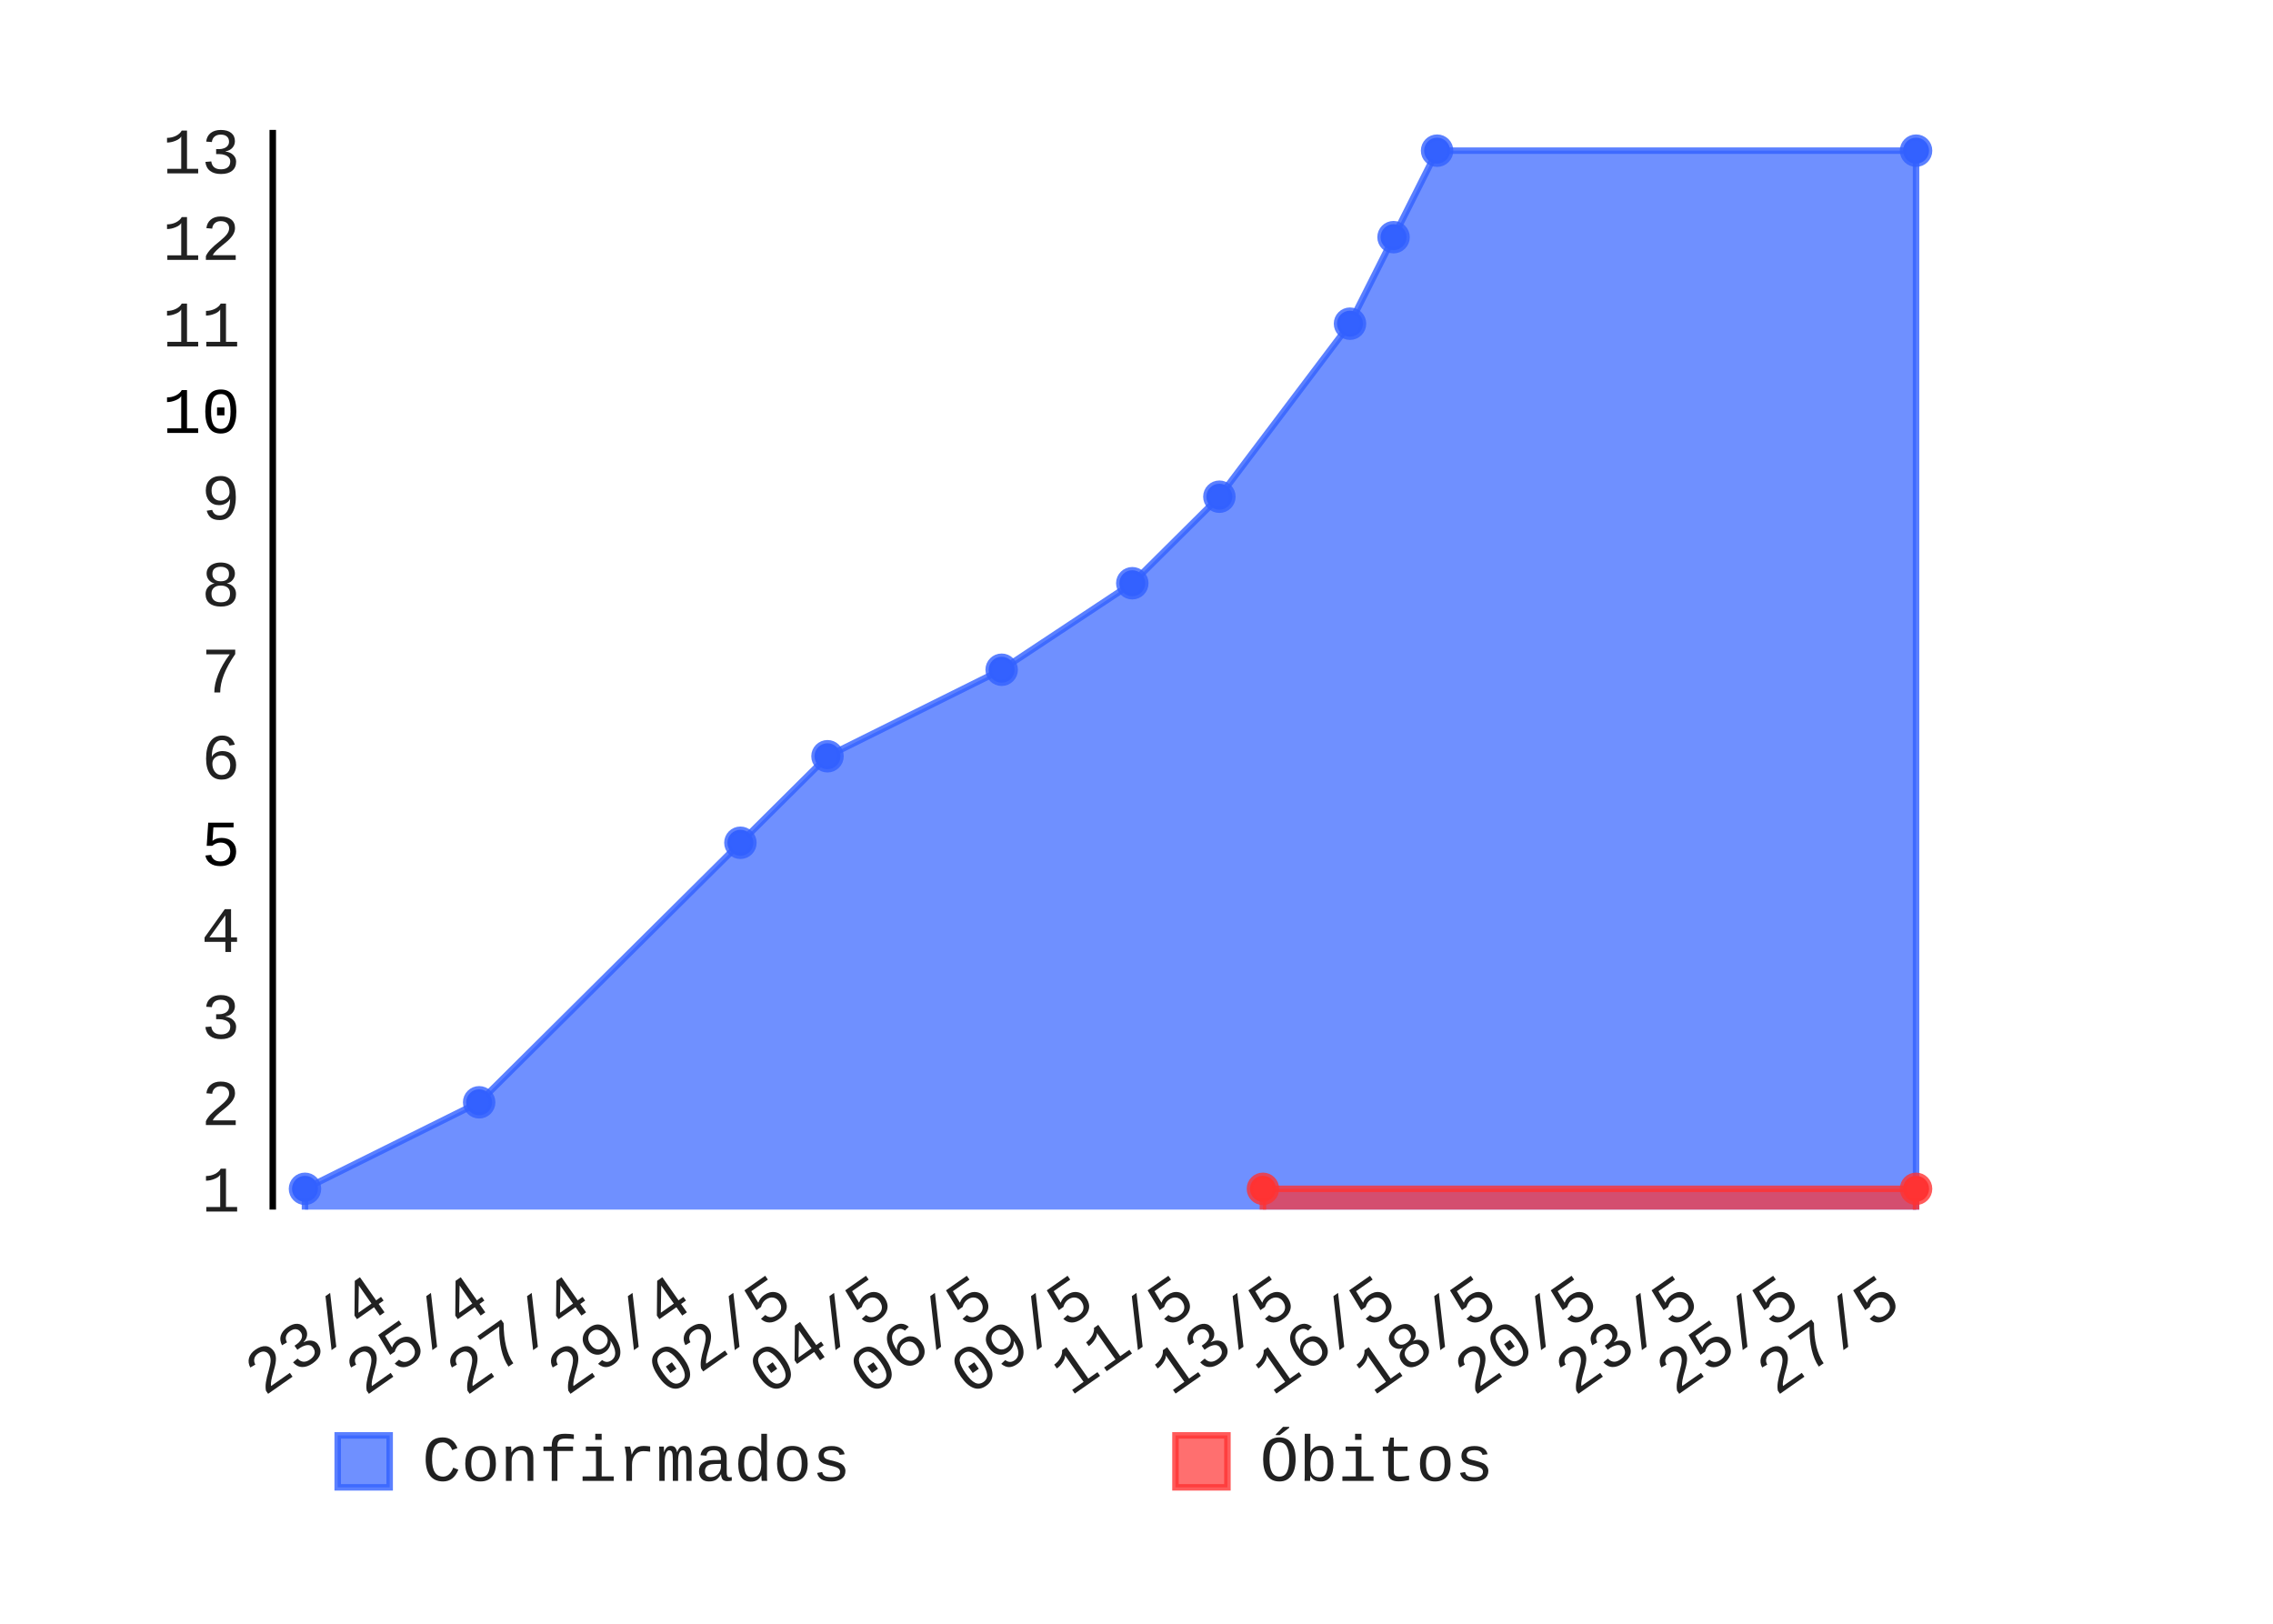
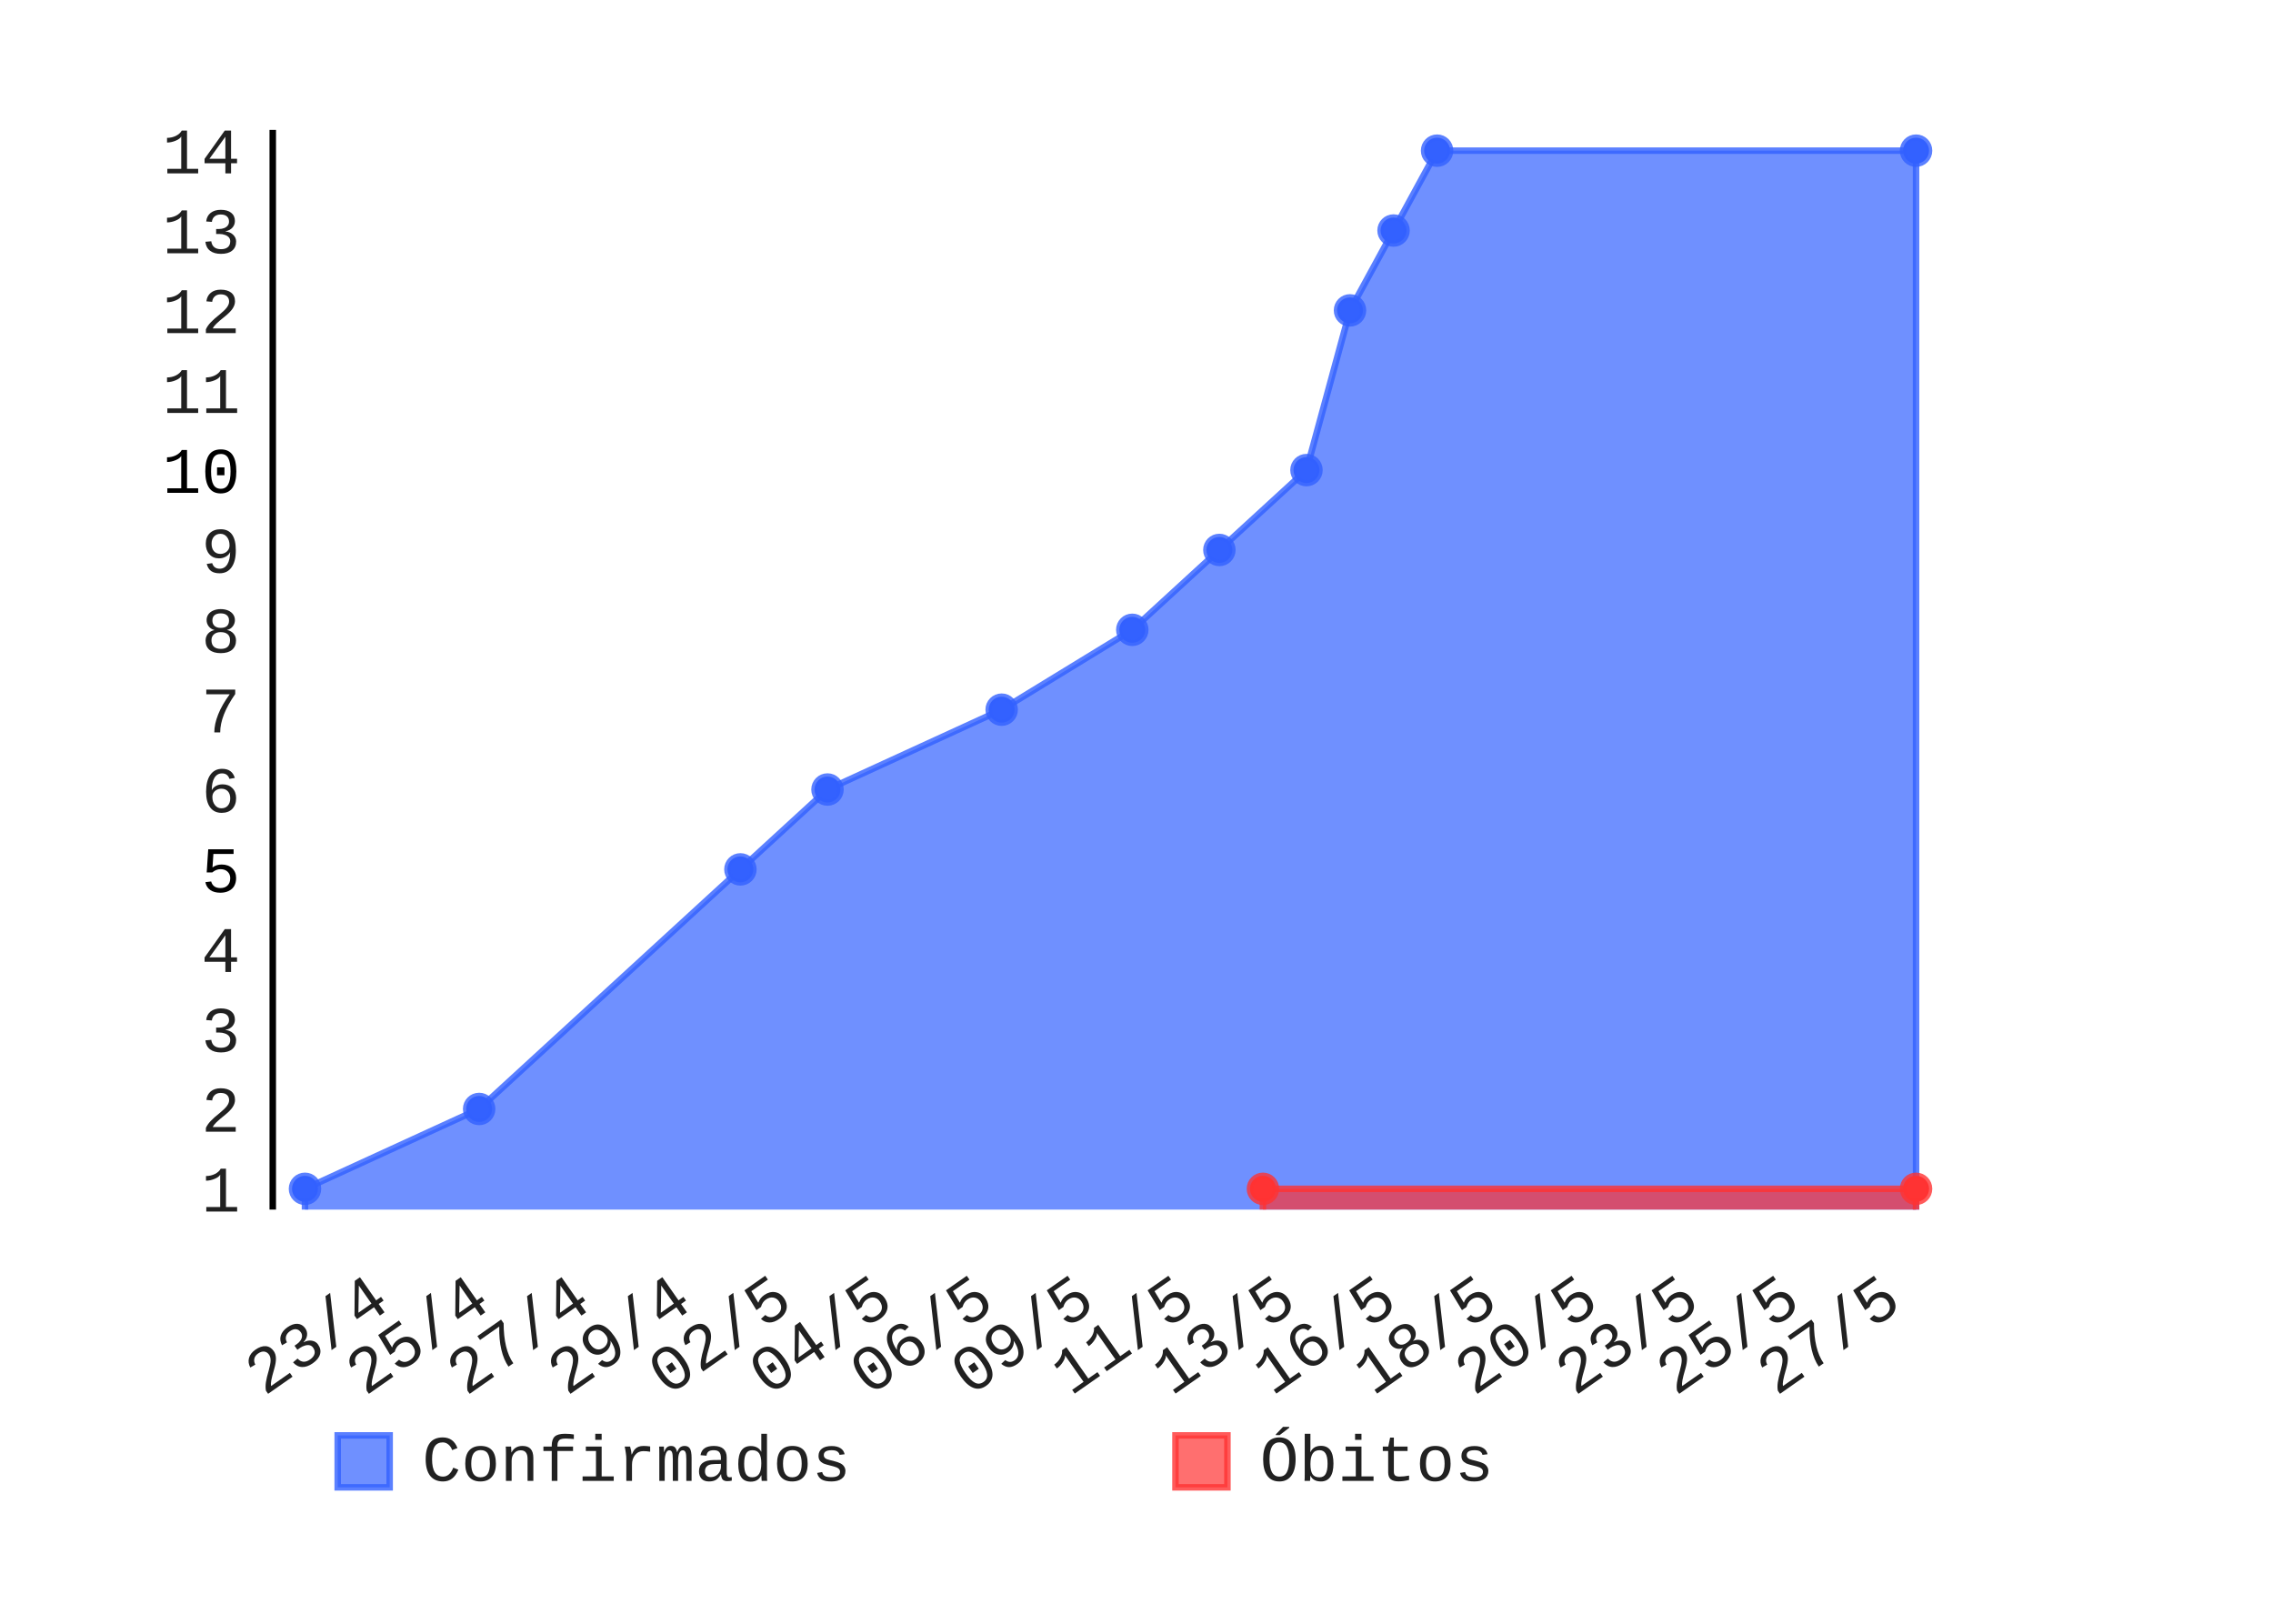
- <svg xmlns="http://www.w3.org/2000/svg" id="chart-0e8448d0-7eda-457f-903b-3150b3950399" class="pygal-chart" viewBox="0 0 350 250" width="350" height="250">
+ <svg xmlns="http://www.w3.org/2000/svg" id="chart-198a3ff8-46a9-4376-b209-65cbf9c0108c" class="pygal-chart" viewBox="0 0 350 250" width="350" height="250">
  <defs>
-     <style type="text/css">#chart-0e8448d0-7eda-457f-903b-3150b3950399{-webkit-user-select:none;-webkit-font-smoothing:antialiased;font-family:Consolas,"Liberation Mono",Menlo,Courier,monospace}#chart-0e8448d0-7eda-457f-903b-3150b3950399 .title{font-family:Consolas,"Liberation Mono",Menlo,Courier,monospace;font-size:8px}#chart-0e8448d0-7eda-457f-903b-3150b3950399 .legends .legend text{font-family:Consolas,"Liberation Mono",Menlo,Courier,monospace;font-size:10px}#chart-0e8448d0-7eda-457f-903b-3150b3950399 .axis text{font-family:Consolas,"Liberation Mono",Menlo,Courier,monospace;font-size:10px}#chart-0e8448d0-7eda-457f-903b-3150b3950399 .axis text.major{font-family:Consolas,"Liberation Mono",Menlo,Courier,monospace;font-size:10px}#chart-0e8448d0-7eda-457f-903b-3150b3950399 .text-overlay text.value{font-family:Consolas,"Liberation Mono",Menlo,Courier,monospace;font-size:16px}#chart-0e8448d0-7eda-457f-903b-3150b3950399 .text-overlay text.label{font-family:Consolas,"Liberation Mono",Menlo,Courier,monospace;font-size:10px}#chart-0e8448d0-7eda-457f-903b-3150b3950399 .tooltip{font-family:Consolas,"Liberation Mono",Menlo,Courier,monospace;font-size:12px}#chart-0e8448d0-7eda-457f-903b-3150b3950399 text.no_data{font-family:Consolas,"Liberation Mono",Menlo,Courier,monospace;font-size:64px}
- #chart-0e8448d0-7eda-457f-903b-3150b3950399{background-color:transparent}#chart-0e8448d0-7eda-457f-903b-3150b3950399 path,#chart-0e8448d0-7eda-457f-903b-3150b3950399 line,#chart-0e8448d0-7eda-457f-903b-3150b3950399 rect,#chart-0e8448d0-7eda-457f-903b-3150b3950399 circle{-webkit-transition:150ms;-moz-transition:150ms;transition:150ms}#chart-0e8448d0-7eda-457f-903b-3150b3950399 .graph &gt; .background{fill:transparent}#chart-0e8448d0-7eda-457f-903b-3150b3950399 .plot &gt; .background{fill:rgba(255,255,255,1)}#chart-0e8448d0-7eda-457f-903b-3150b3950399 .graph{fill:rgba(0,0,0,.87)}#chart-0e8448d0-7eda-457f-903b-3150b3950399 text.no_data{fill:rgba(0,0,0,1)}#chart-0e8448d0-7eda-457f-903b-3150b3950399 .title{fill:rgba(0,0,0,1)}#chart-0e8448d0-7eda-457f-903b-3150b3950399 .legends .legend text{fill:rgba(0,0,0,.87)}#chart-0e8448d0-7eda-457f-903b-3150b3950399 .legends .legend:hover text{fill:rgba(0,0,0,1)}#chart-0e8448d0-7eda-457f-903b-3150b3950399 .axis .line{stroke:rgba(0,0,0,1)}#chart-0e8448d0-7eda-457f-903b-3150b3950399 .axis .guide.line{stroke:rgba(0,0,0,.54)}#chart-0e8448d0-7eda-457f-903b-3150b3950399 .axis .major.line{stroke:rgba(0,0,0,.87)}#chart-0e8448d0-7eda-457f-903b-3150b3950399 .axis text.major{fill:rgba(0,0,0,1)}#chart-0e8448d0-7eda-457f-903b-3150b3950399 .axis.y .guides:hover .guide.line,#chart-0e8448d0-7eda-457f-903b-3150b3950399 .line-graph .axis.x .guides:hover .guide.line,#chart-0e8448d0-7eda-457f-903b-3150b3950399 .stackedline-graph .axis.x .guides:hover .guide.line,#chart-0e8448d0-7eda-457f-903b-3150b3950399 .xy-graph .axis.x .guides:hover .guide.line{stroke:rgba(0,0,0,1)}#chart-0e8448d0-7eda-457f-903b-3150b3950399 .axis .guides:hover text{fill:rgba(0,0,0,1)}#chart-0e8448d0-7eda-457f-903b-3150b3950399 .reactive{fill-opacity:.7;stroke-opacity:.8}#chart-0e8448d0-7eda-457f-903b-3150b3950399 .ci{stroke:rgba(0,0,0,.87)}#chart-0e8448d0-7eda-457f-903b-3150b3950399 .reactive.active,#chart-0e8448d0-7eda-457f-903b-3150b3950399 .active .reactive{fill-opacity:.8;stroke-opacity:.9;stroke-width:4}#chart-0e8448d0-7eda-457f-903b-3150b3950399 .ci .reactive.active{stroke-width:1.5}#chart-0e8448d0-7eda-457f-903b-3150b3950399 .series text{fill:rgba(0,0,0,1)}#chart-0e8448d0-7eda-457f-903b-3150b3950399 .tooltip rect{fill:rgba(255,255,255,1);stroke:rgba(0,0,0,1);-webkit-transition:opacity 150ms;-moz-transition:opacity 150ms;transition:opacity 150ms}#chart-0e8448d0-7eda-457f-903b-3150b3950399 .tooltip .label{fill:rgba(0,0,0,.87)}#chart-0e8448d0-7eda-457f-903b-3150b3950399 .tooltip .label{fill:rgba(0,0,0,.87)}#chart-0e8448d0-7eda-457f-903b-3150b3950399 .tooltip .legend{font-size:.8em;fill:rgba(0,0,0,.54)}#chart-0e8448d0-7eda-457f-903b-3150b3950399 .tooltip .x_label{font-size:.6em;fill:rgba(0,0,0,1)}#chart-0e8448d0-7eda-457f-903b-3150b3950399 .tooltip .xlink{font-size:.5em;text-decoration:underline}#chart-0e8448d0-7eda-457f-903b-3150b3950399 .tooltip .value{font-size:1.5em}#chart-0e8448d0-7eda-457f-903b-3150b3950399 .bound{font-size:.5em}#chart-0e8448d0-7eda-457f-903b-3150b3950399 .max-value{font-size:.75em;fill:rgba(0,0,0,.54)}#chart-0e8448d0-7eda-457f-903b-3150b3950399 .map-element{fill:rgba(255,255,255,1);stroke:rgba(0,0,0,.54) !important}#chart-0e8448d0-7eda-457f-903b-3150b3950399 .map-element .reactive{fill-opacity:inherit;stroke-opacity:inherit}#chart-0e8448d0-7eda-457f-903b-3150b3950399 .color-0,#chart-0e8448d0-7eda-457f-903b-3150b3950399 .color-0 a:visited{stroke:#3361FF;fill:#3361FF}#chart-0e8448d0-7eda-457f-903b-3150b3950399 .color-1,#chart-0e8448d0-7eda-457f-903b-3150b3950399 .color-1 a:visited{stroke:#FF3333;fill:#FF3333}#chart-0e8448d0-7eda-457f-903b-3150b3950399 .text-overlay .color-0 text{fill:black}#chart-0e8448d0-7eda-457f-903b-3150b3950399 .text-overlay .color-1 text{fill:black}
- #chart-0e8448d0-7eda-457f-903b-3150b3950399 text.no_data{text-anchor:middle}#chart-0e8448d0-7eda-457f-903b-3150b3950399 .guide.line{fill:none}#chart-0e8448d0-7eda-457f-903b-3150b3950399 .centered{text-anchor:middle}#chart-0e8448d0-7eda-457f-903b-3150b3950399 .title{text-anchor:middle}#chart-0e8448d0-7eda-457f-903b-3150b3950399 .legends .legend text{fill-opacity:1}#chart-0e8448d0-7eda-457f-903b-3150b3950399 .axis.x text{text-anchor:middle}#chart-0e8448d0-7eda-457f-903b-3150b3950399 .axis.x:not(.web) text[transform]{text-anchor:start}#chart-0e8448d0-7eda-457f-903b-3150b3950399 .axis.x:not(.web) text[transform].backwards{text-anchor:end}#chart-0e8448d0-7eda-457f-903b-3150b3950399 .axis.y text{text-anchor:end}#chart-0e8448d0-7eda-457f-903b-3150b3950399 .axis.y text[transform].backwards{text-anchor:start}#chart-0e8448d0-7eda-457f-903b-3150b3950399 .axis.y2 text{text-anchor:start}#chart-0e8448d0-7eda-457f-903b-3150b3950399 .axis.y2 text[transform].backwards{text-anchor:end}#chart-0e8448d0-7eda-457f-903b-3150b3950399 .axis .guide.line{stroke-dasharray:4,4}#chart-0e8448d0-7eda-457f-903b-3150b3950399 .axis .major.guide.line{stroke-dasharray:6,6}#chart-0e8448d0-7eda-457f-903b-3150b3950399 .horizontal .axis.y .guide.line,#chart-0e8448d0-7eda-457f-903b-3150b3950399 .horizontal .axis.y2 .guide.line,#chart-0e8448d0-7eda-457f-903b-3150b3950399 .vertical .axis.x .guide.line{opacity:0}#chart-0e8448d0-7eda-457f-903b-3150b3950399 .horizontal .axis.always_show .guide.line,#chart-0e8448d0-7eda-457f-903b-3150b3950399 .vertical .axis.always_show .guide.line{opacity:1 !important}#chart-0e8448d0-7eda-457f-903b-3150b3950399 .axis.y .guides:hover .guide.line,#chart-0e8448d0-7eda-457f-903b-3150b3950399 .axis.y2 .guides:hover .guide.line,#chart-0e8448d0-7eda-457f-903b-3150b3950399 .axis.x .guides:hover .guide.line{opacity:1}#chart-0e8448d0-7eda-457f-903b-3150b3950399 .axis .guides:hover text{opacity:1}#chart-0e8448d0-7eda-457f-903b-3150b3950399 .nofill{fill:none}#chart-0e8448d0-7eda-457f-903b-3150b3950399 .subtle-fill{fill-opacity:.2}#chart-0e8448d0-7eda-457f-903b-3150b3950399 .dot{stroke-width:1px;fill-opacity:1}#chart-0e8448d0-7eda-457f-903b-3150b3950399 .dot.active{stroke-width:5px}#chart-0e8448d0-7eda-457f-903b-3150b3950399 .dot.negative{fill:transparent}#chart-0e8448d0-7eda-457f-903b-3150b3950399 text,#chart-0e8448d0-7eda-457f-903b-3150b3950399 tspan{stroke:none !important}#chart-0e8448d0-7eda-457f-903b-3150b3950399 .series text.active{opacity:1}#chart-0e8448d0-7eda-457f-903b-3150b3950399 .tooltip rect{fill-opacity:.95;stroke-width:.5}#chart-0e8448d0-7eda-457f-903b-3150b3950399 .tooltip text{fill-opacity:1}#chart-0e8448d0-7eda-457f-903b-3150b3950399 .showable{visibility:hidden}#chart-0e8448d0-7eda-457f-903b-3150b3950399 .showable.shown{visibility:visible}#chart-0e8448d0-7eda-457f-903b-3150b3950399 .gauge-background{fill:rgba(229,229,229,1);stroke:none}#chart-0e8448d0-7eda-457f-903b-3150b3950399 .bg-lines{stroke:transparent;stroke-width:2px}</style>
+     <style type="text/css">#chart-198a3ff8-46a9-4376-b209-65cbf9c0108c{-webkit-user-select:none;-webkit-font-smoothing:antialiased;font-family:Consolas,"Liberation Mono",Menlo,Courier,monospace}#chart-198a3ff8-46a9-4376-b209-65cbf9c0108c .title{font-family:Consolas,"Liberation Mono",Menlo,Courier,monospace;font-size:8px}#chart-198a3ff8-46a9-4376-b209-65cbf9c0108c .legends .legend text{font-family:Consolas,"Liberation Mono",Menlo,Courier,monospace;font-size:10px}#chart-198a3ff8-46a9-4376-b209-65cbf9c0108c .axis text{font-family:Consolas,"Liberation Mono",Menlo,Courier,monospace;font-size:10px}#chart-198a3ff8-46a9-4376-b209-65cbf9c0108c .axis text.major{font-family:Consolas,"Liberation Mono",Menlo,Courier,monospace;font-size:10px}#chart-198a3ff8-46a9-4376-b209-65cbf9c0108c .text-overlay text.value{font-family:Consolas,"Liberation Mono",Menlo,Courier,monospace;font-size:16px}#chart-198a3ff8-46a9-4376-b209-65cbf9c0108c .text-overlay text.label{font-family:Consolas,"Liberation Mono",Menlo,Courier,monospace;font-size:10px}#chart-198a3ff8-46a9-4376-b209-65cbf9c0108c .tooltip{font-family:Consolas,"Liberation Mono",Menlo,Courier,monospace;font-size:12px}#chart-198a3ff8-46a9-4376-b209-65cbf9c0108c text.no_data{font-family:Consolas,"Liberation Mono",Menlo,Courier,monospace;font-size:64px}
+ #chart-198a3ff8-46a9-4376-b209-65cbf9c0108c{background-color:transparent}#chart-198a3ff8-46a9-4376-b209-65cbf9c0108c path,#chart-198a3ff8-46a9-4376-b209-65cbf9c0108c line,#chart-198a3ff8-46a9-4376-b209-65cbf9c0108c rect,#chart-198a3ff8-46a9-4376-b209-65cbf9c0108c circle{-webkit-transition:150ms;-moz-transition:150ms;transition:150ms}#chart-198a3ff8-46a9-4376-b209-65cbf9c0108c .graph &gt; .background{fill:transparent}#chart-198a3ff8-46a9-4376-b209-65cbf9c0108c .plot &gt; .background{fill:rgba(255,255,255,1)}#chart-198a3ff8-46a9-4376-b209-65cbf9c0108c .graph{fill:rgba(0,0,0,.87)}#chart-198a3ff8-46a9-4376-b209-65cbf9c0108c text.no_data{fill:rgba(0,0,0,1)}#chart-198a3ff8-46a9-4376-b209-65cbf9c0108c .title{fill:rgba(0,0,0,1)}#chart-198a3ff8-46a9-4376-b209-65cbf9c0108c .legends .legend text{fill:rgba(0,0,0,.87)}#chart-198a3ff8-46a9-4376-b209-65cbf9c0108c .legends .legend:hover text{fill:rgba(0,0,0,1)}#chart-198a3ff8-46a9-4376-b209-65cbf9c0108c .axis .line{stroke:rgba(0,0,0,1)}#chart-198a3ff8-46a9-4376-b209-65cbf9c0108c .axis .guide.line{stroke:rgba(0,0,0,.54)}#chart-198a3ff8-46a9-4376-b209-65cbf9c0108c .axis .major.line{stroke:rgba(0,0,0,.87)}#chart-198a3ff8-46a9-4376-b209-65cbf9c0108c .axis text.major{fill:rgba(0,0,0,1)}#chart-198a3ff8-46a9-4376-b209-65cbf9c0108c .axis.y .guides:hover .guide.line,#chart-198a3ff8-46a9-4376-b209-65cbf9c0108c .line-graph .axis.x .guides:hover .guide.line,#chart-198a3ff8-46a9-4376-b209-65cbf9c0108c .stackedline-graph .axis.x .guides:hover .guide.line,#chart-198a3ff8-46a9-4376-b209-65cbf9c0108c .xy-graph .axis.x .guides:hover .guide.line{stroke:rgba(0,0,0,1)}#chart-198a3ff8-46a9-4376-b209-65cbf9c0108c .axis .guides:hover text{fill:rgba(0,0,0,1)}#chart-198a3ff8-46a9-4376-b209-65cbf9c0108c .reactive{fill-opacity:.7;stroke-opacity:.8}#chart-198a3ff8-46a9-4376-b209-65cbf9c0108c .ci{stroke:rgba(0,0,0,.87)}#chart-198a3ff8-46a9-4376-b209-65cbf9c0108c .reactive.active,#chart-198a3ff8-46a9-4376-b209-65cbf9c0108c .active .reactive{fill-opacity:.8;stroke-opacity:.9;stroke-width:4}#chart-198a3ff8-46a9-4376-b209-65cbf9c0108c .ci .reactive.active{stroke-width:1.5}#chart-198a3ff8-46a9-4376-b209-65cbf9c0108c .series text{fill:rgba(0,0,0,1)}#chart-198a3ff8-46a9-4376-b209-65cbf9c0108c .tooltip rect{fill:rgba(255,255,255,1);stroke:rgba(0,0,0,1);-webkit-transition:opacity 150ms;-moz-transition:opacity 150ms;transition:opacity 150ms}#chart-198a3ff8-46a9-4376-b209-65cbf9c0108c .tooltip .label{fill:rgba(0,0,0,.87)}#chart-198a3ff8-46a9-4376-b209-65cbf9c0108c .tooltip .label{fill:rgba(0,0,0,.87)}#chart-198a3ff8-46a9-4376-b209-65cbf9c0108c .tooltip .legend{font-size:.8em;fill:rgba(0,0,0,.54)}#chart-198a3ff8-46a9-4376-b209-65cbf9c0108c .tooltip .x_label{font-size:.6em;fill:rgba(0,0,0,1)}#chart-198a3ff8-46a9-4376-b209-65cbf9c0108c .tooltip .xlink{font-size:.5em;text-decoration:underline}#chart-198a3ff8-46a9-4376-b209-65cbf9c0108c .tooltip .value{font-size:1.5em}#chart-198a3ff8-46a9-4376-b209-65cbf9c0108c .bound{font-size:.5em}#chart-198a3ff8-46a9-4376-b209-65cbf9c0108c .max-value{font-size:.75em;fill:rgba(0,0,0,.54)}#chart-198a3ff8-46a9-4376-b209-65cbf9c0108c .map-element{fill:rgba(255,255,255,1);stroke:rgba(0,0,0,.54) !important}#chart-198a3ff8-46a9-4376-b209-65cbf9c0108c .map-element .reactive{fill-opacity:inherit;stroke-opacity:inherit}#chart-198a3ff8-46a9-4376-b209-65cbf9c0108c .color-0,#chart-198a3ff8-46a9-4376-b209-65cbf9c0108c .color-0 a:visited{stroke:#3361FF;fill:#3361FF}#chart-198a3ff8-46a9-4376-b209-65cbf9c0108c .color-1,#chart-198a3ff8-46a9-4376-b209-65cbf9c0108c .color-1 a:visited{stroke:#FF3333;fill:#FF3333}#chart-198a3ff8-46a9-4376-b209-65cbf9c0108c .text-overlay .color-0 text{fill:black}#chart-198a3ff8-46a9-4376-b209-65cbf9c0108c .text-overlay .color-1 text{fill:black}
+ #chart-198a3ff8-46a9-4376-b209-65cbf9c0108c text.no_data{text-anchor:middle}#chart-198a3ff8-46a9-4376-b209-65cbf9c0108c .guide.line{fill:none}#chart-198a3ff8-46a9-4376-b209-65cbf9c0108c .centered{text-anchor:middle}#chart-198a3ff8-46a9-4376-b209-65cbf9c0108c .title{text-anchor:middle}#chart-198a3ff8-46a9-4376-b209-65cbf9c0108c .legends .legend text{fill-opacity:1}#chart-198a3ff8-46a9-4376-b209-65cbf9c0108c .axis.x text{text-anchor:middle}#chart-198a3ff8-46a9-4376-b209-65cbf9c0108c .axis.x:not(.web) text[transform]{text-anchor:start}#chart-198a3ff8-46a9-4376-b209-65cbf9c0108c .axis.x:not(.web) text[transform].backwards{text-anchor:end}#chart-198a3ff8-46a9-4376-b209-65cbf9c0108c .axis.y text{text-anchor:end}#chart-198a3ff8-46a9-4376-b209-65cbf9c0108c .axis.y text[transform].backwards{text-anchor:start}#chart-198a3ff8-46a9-4376-b209-65cbf9c0108c .axis.y2 text{text-anchor:start}#chart-198a3ff8-46a9-4376-b209-65cbf9c0108c .axis.y2 text[transform].backwards{text-anchor:end}#chart-198a3ff8-46a9-4376-b209-65cbf9c0108c .axis .guide.line{stroke-dasharray:4,4}#chart-198a3ff8-46a9-4376-b209-65cbf9c0108c .axis .major.guide.line{stroke-dasharray:6,6}#chart-198a3ff8-46a9-4376-b209-65cbf9c0108c .horizontal .axis.y .guide.line,#chart-198a3ff8-46a9-4376-b209-65cbf9c0108c .horizontal .axis.y2 .guide.line,#chart-198a3ff8-46a9-4376-b209-65cbf9c0108c .vertical .axis.x .guide.line{opacity:0}#chart-198a3ff8-46a9-4376-b209-65cbf9c0108c .horizontal .axis.always_show .guide.line,#chart-198a3ff8-46a9-4376-b209-65cbf9c0108c .vertical .axis.always_show .guide.line{opacity:1 !important}#chart-198a3ff8-46a9-4376-b209-65cbf9c0108c .axis.y .guides:hover .guide.line,#chart-198a3ff8-46a9-4376-b209-65cbf9c0108c .axis.y2 .guides:hover .guide.line,#chart-198a3ff8-46a9-4376-b209-65cbf9c0108c .axis.x .guides:hover .guide.line{opacity:1}#chart-198a3ff8-46a9-4376-b209-65cbf9c0108c .axis .guides:hover text{opacity:1}#chart-198a3ff8-46a9-4376-b209-65cbf9c0108c .nofill{fill:none}#chart-198a3ff8-46a9-4376-b209-65cbf9c0108c .subtle-fill{fill-opacity:.2}#chart-198a3ff8-46a9-4376-b209-65cbf9c0108c .dot{stroke-width:1px;fill-opacity:1}#chart-198a3ff8-46a9-4376-b209-65cbf9c0108c .dot.active{stroke-width:5px}#chart-198a3ff8-46a9-4376-b209-65cbf9c0108c .dot.negative{fill:transparent}#chart-198a3ff8-46a9-4376-b209-65cbf9c0108c text,#chart-198a3ff8-46a9-4376-b209-65cbf9c0108c tspan{stroke:none !important}#chart-198a3ff8-46a9-4376-b209-65cbf9c0108c .series text.active{opacity:1}#chart-198a3ff8-46a9-4376-b209-65cbf9c0108c .tooltip rect{fill-opacity:.95;stroke-width:.5}#chart-198a3ff8-46a9-4376-b209-65cbf9c0108c .tooltip text{fill-opacity:1}#chart-198a3ff8-46a9-4376-b209-65cbf9c0108c .showable{visibility:hidden}#chart-198a3ff8-46a9-4376-b209-65cbf9c0108c .showable.shown{visibility:visible}#chart-198a3ff8-46a9-4376-b209-65cbf9c0108c .gauge-background{fill:rgba(229,229,229,1);stroke:none}#chart-198a3ff8-46a9-4376-b209-65cbf9c0108c .bg-lines{stroke:transparent;stroke-width:2px}</style>
  </defs>
  <g class="graph datetimeline-graph vertical">
    <rect x="0" y="0" width="350" height="250" class="background" />
    <g transform="translate(42, 20)" class="plot">
      <rect x="0" y="0" width="258.0" height="166.234" class="background" />
      <g class="axis y">
        <g class="guides">
          <text x="-5" y="166.537" class="">1</text>
        </g>
        <g class="guides">
-           <text x="-5" y="153.217" class="">2</text>
+           <text x="-5" y="154.242" class="">2</text>
        </g>
        <g class="guides">
-           <text x="-5" y="139.897" class="">3</text>
+           <text x="-5" y="141.947" class="">3</text>
        </g>
        <g class="guides">
-           <text x="-5" y="126.577" class="">4</text>
+           <text x="-5" y="129.651" class="">4</text>
        </g>
        <g class="guides">
-           <text x="-5" y="113.257" class="major">5</text>
+           <text x="-5" y="117.356" class="major">5</text>
        </g>
        <g class="guides">
-           <text x="-5" y="99.937" class="">6</text>
+           <text x="-5" y="105.06" class="">6</text>
        </g>
        <g class="guides">
-           <text x="-5" y="86.617" class="">7</text>
+           <text x="-5" y="92.765" class="">7</text>
        </g>
        <g class="guides">
-           <text x="-5" y="73.297" class="">8</text>
+           <text x="-5" y="80.469" class="">8</text>
        </g>
        <g class="guides">
-           <text x="-5" y="59.977" class="">9</text>
+           <text x="-5" y="68.174" class="">9</text>
        </g>
        <g class="guides">
-           <text x="-5" y="46.657" class="major">10</text>
+           <text x="-5" y="55.879" class="major">10</text>
        </g>
        <g class="guides">
-           <text x="-5" y="33.337" class="">11</text>
+           <text x="-5" y="43.583" class="">11</text>
        </g>
        <g class="guides">
-           <text x="-5" y="20.017" class="">12</text>
+           <text x="-5" y="31.288" class="">12</text>
        </g>
        <g class="guides">
-           <text x="-5" y="6.697" class="">13</text>
+           <text x="-5" y="18.992" class="">13</text>
+         </g>
+         <g class="guides">
+           <text x="-5" y="6.697" class="">14</text>
        </g>
      </g>
      <g class="axis x">
        <path d="M0 0 v166.234" class="line" />
        <g class="guides">
          <path d="M18.371 0 v166.234" class="guide line" />
          <text x="18.371" y="181.234" class="backwards" transform="rotate(325 18.3711 181.2342)">23/4</text>
        </g>
        <g class="guides">
          <path d="M33.891 0 v166.234" class="guide line" />
          <text x="33.891" y="181.234" class="backwards" transform="rotate(325 33.89143 181.2342)">25/4</text>
        </g>
        <g class="guides">
          <path d="M49.412 0 v166.234" class="guide line" />
          <text x="49.412" y="181.234" class="backwards" transform="rotate(325 49.41176 181.2342)">27/4</text>
        </g>
        <g class="guides">
          <path d="M64.932 0 v166.234" class="guide line" />
          <text x="64.932" y="181.234" class="backwards" transform="rotate(325 64.93209 181.2342)">29/4</text>
        </g>
        <g class="guides">
          <path d="M80.452 0 v166.234" class="guide line" />
          <text x="80.452" y="181.234" class="backwards" transform="rotate(325 80.45241 181.2342)">02/5</text>
        </g>
        <g class="guides">
          <path d="M95.973 0 v166.234" class="guide line" />
          <text x="95.973" y="181.234" class="backwards" transform="rotate(325 95.97274 181.2342)">04/5</text>
        </g>
        <g class="guides">
          <path d="M111.493 0 v166.234" class="guide line" />
          <text x="111.493" y="181.234" class="backwards" transform="rotate(325 111.4931 181.2342)">06/5</text>
        </g>
        <g class="guides">
          <path d="M127.013 0 v166.234" class="guide line" />
          <text x="127.013" y="181.234" class="backwards" transform="rotate(325 127.0134 181.2342)">09/5</text>
        </g>
        <g class="guides">
          <path d="M142.534 0 v166.234" class="guide line" />
          <text x="142.534" y="181.234" class="backwards" transform="rotate(325 142.5337 181.2342)">11/5</text>
        </g>
        <g class="guides">
          <path d="M158.054 0 v166.234" class="guide line" />
          <text x="158.054" y="181.234" class="backwards" transform="rotate(325 158.0541 181.2342)">13/5</text>
        </g>
        <g class="guides">
          <path d="M173.574 0 v166.234" class="guide line" />
          <text x="173.574" y="181.234" class="backwards" transform="rotate(325 173.5744 181.2342)">16/5</text>
        </g>
        <g class="guides">
          <path d="M189.095 0 v166.234" class="guide line" />
          <text x="189.095" y="181.234" class="backwards" transform="rotate(325 189.0947 181.2342)">18/5</text>
        </g>
        <g class="guides">
          <path d="M204.615 0 v166.234" class="guide line" />
          <text x="204.615" y="181.234" class="backwards" transform="rotate(325 204.615 181.2342)">20/5</text>
        </g>
        <g class="guides">
          <path d="M220.135 0 v166.234" class="guide line" />
          <text x="220.135" y="181.234" class="backwards" transform="rotate(325 220.1354 181.2342)">23/5</text>
        </g>
        <g class="guides">
          <path d="M235.656 0 v166.234" class="guide line" />
          <text x="235.656" y="181.234" class="backwards" transform="rotate(325 235.6557 181.2342)">25/5</text>
        </g>
        <g class="guides">
          <path d="M251.176 0 v166.234" class="guide line" />
          <text x="251.176" y="181.234" class="backwards" transform="rotate(325 251.176 181.2342)">27/5</text>
        </g>
      </g>
      <g class="series serie-0 color-0">
-         <path d="M4.962 166.234 L4.962 163.037 31.781 149.717 72.009 109.757 85.419 96.437 112.238 83.117 132.352 69.797 145.762 56.477 165.876 29.837 172.581 16.517 179.286 3.197 253.038 3.197 253.038 166.234" class="line reactive" />
+         <path d="M4.962 166.234 L4.962 163.037 31.781 150.742 72.009 113.856 85.419 101.56 112.238 89.265 132.352 76.969 145.762 64.674 159.172 52.379 165.876 27.788 172.581 15.492 179.286 3.197 253.038 3.197 253.038 166.234" class="line reactive" />
      </g>
      <g class="series serie-1 color-1">
        <path d="M152.467 166.234 L152.467 163.037 253.038 163.037 253.038 166.234" class="line reactive" />
      </g>
    </g>
    <g class="titles" />
    <g transform="translate(42, 20)" class="plot overlay">
      <g class="series serie-0 color-0">
        <g class="dots">
          <circle cx="4.962" cy="163.037" r="2" class="dot reactive tooltip-trigger" />
        </g>
        <g class="dots">
-           <circle cx="31.781" cy="149.717" r="2" class="dot reactive tooltip-trigger" />
+           <circle cx="31.781" cy="150.742" r="2" class="dot reactive tooltip-trigger" />
        </g>
        <g class="dots">
-           <circle cx="72.009" cy="109.757" r="2" class="dot reactive tooltip-trigger" />
+           <circle cx="72.009" cy="113.856" r="2" class="dot reactive tooltip-trigger" />
        </g>
        <g class="dots">
-           <circle cx="85.419" cy="96.437" r="2" class="dot reactive tooltip-trigger" />
+           <circle cx="85.419" cy="101.56" r="2" class="dot reactive tooltip-trigger" />
        </g>
        <g class="dots">
-           <circle cx="112.238" cy="83.117" r="2" class="dot reactive tooltip-trigger" />
+           <circle cx="112.238" cy="89.265" r="2" class="dot reactive tooltip-trigger" />
        </g>
        <g class="dots">
-           <circle cx="132.352" cy="69.797" r="2" class="dot reactive tooltip-trigger" />
+           <circle cx="132.352" cy="76.969" r="2" class="dot reactive tooltip-trigger" />
        </g>
        <g class="dots">
-           <circle cx="145.762" cy="56.477" r="2" class="dot reactive tooltip-trigger" />
+           <circle cx="145.762" cy="64.674" r="2" class="dot reactive tooltip-trigger" />
        </g>
        <g class="dots">
-           <circle cx="165.876" cy="29.837" r="2" class="dot reactive tooltip-trigger" />
+           <circle cx="159.172" cy="52.379" r="2" class="dot reactive tooltip-trigger" />
        </g>
        <g class="dots">
-           <circle cx="172.581" cy="16.517" r="2" class="dot reactive tooltip-trigger" />
+           <circle cx="165.876" cy="27.788" r="2" class="dot reactive tooltip-trigger" />
+         </g>
+         <g class="dots">
+           <circle cx="172.581" cy="15.492" r="2" class="dot reactive tooltip-trigger" />
        </g>
        <g class="dots">
          <circle cx="179.286" cy="3.197" r="2" class="dot reactive tooltip-trigger" />
        </g>
        <g class="dots">
          <circle cx="253.038" cy="3.197" r="2" class="dot reactive tooltip-trigger" />
        </g>
      </g>
      <g class="series serie-1 color-1">
        <g class="dots">
          <circle cx="152.467" cy="163.037" r="2" class="dot reactive tooltip-trigger" />
        </g>
        <g class="dots">
          <circle cx="253.038" cy="163.037" r="2" class="dot reactive tooltip-trigger" />
        </g>
      </g>
    </g>
    <g transform="translate(42, 20)" class="plot text-overlay">
      <g class="series serie-0 color-0" />
      <g class="series serie-1 color-1" />
    </g>
    <g transform="translate(42, 20)" class="plot tooltip-overlay">
      <g transform="translate(0 0)" style="opacity: 0" class="tooltip">
        <rect rx="10" ry="10" width="0" height="0" class="tooltip-box" />
        <g class="text" />
      </g>
    </g>
    <g transform="translate(52, 220)" class="legends">
      <g id="activate-serie-0" class="legend reactive activate-serie">
        <rect x="0.0" y="1.0" width="8" height="8" class="color-0 reactive" />
        <text x="13.0" y="8.0">Confirmados</text>
      </g>
      <g id="activate-serie-1" class="legend reactive activate-serie">
        <rect x="129.0" y="1.0" width="8" height="8" class="color-1 reactive" />
        <text x="142.0" y="8.0">Óbitos</text>
      </g>
    </g>
  </g>
</svg>
